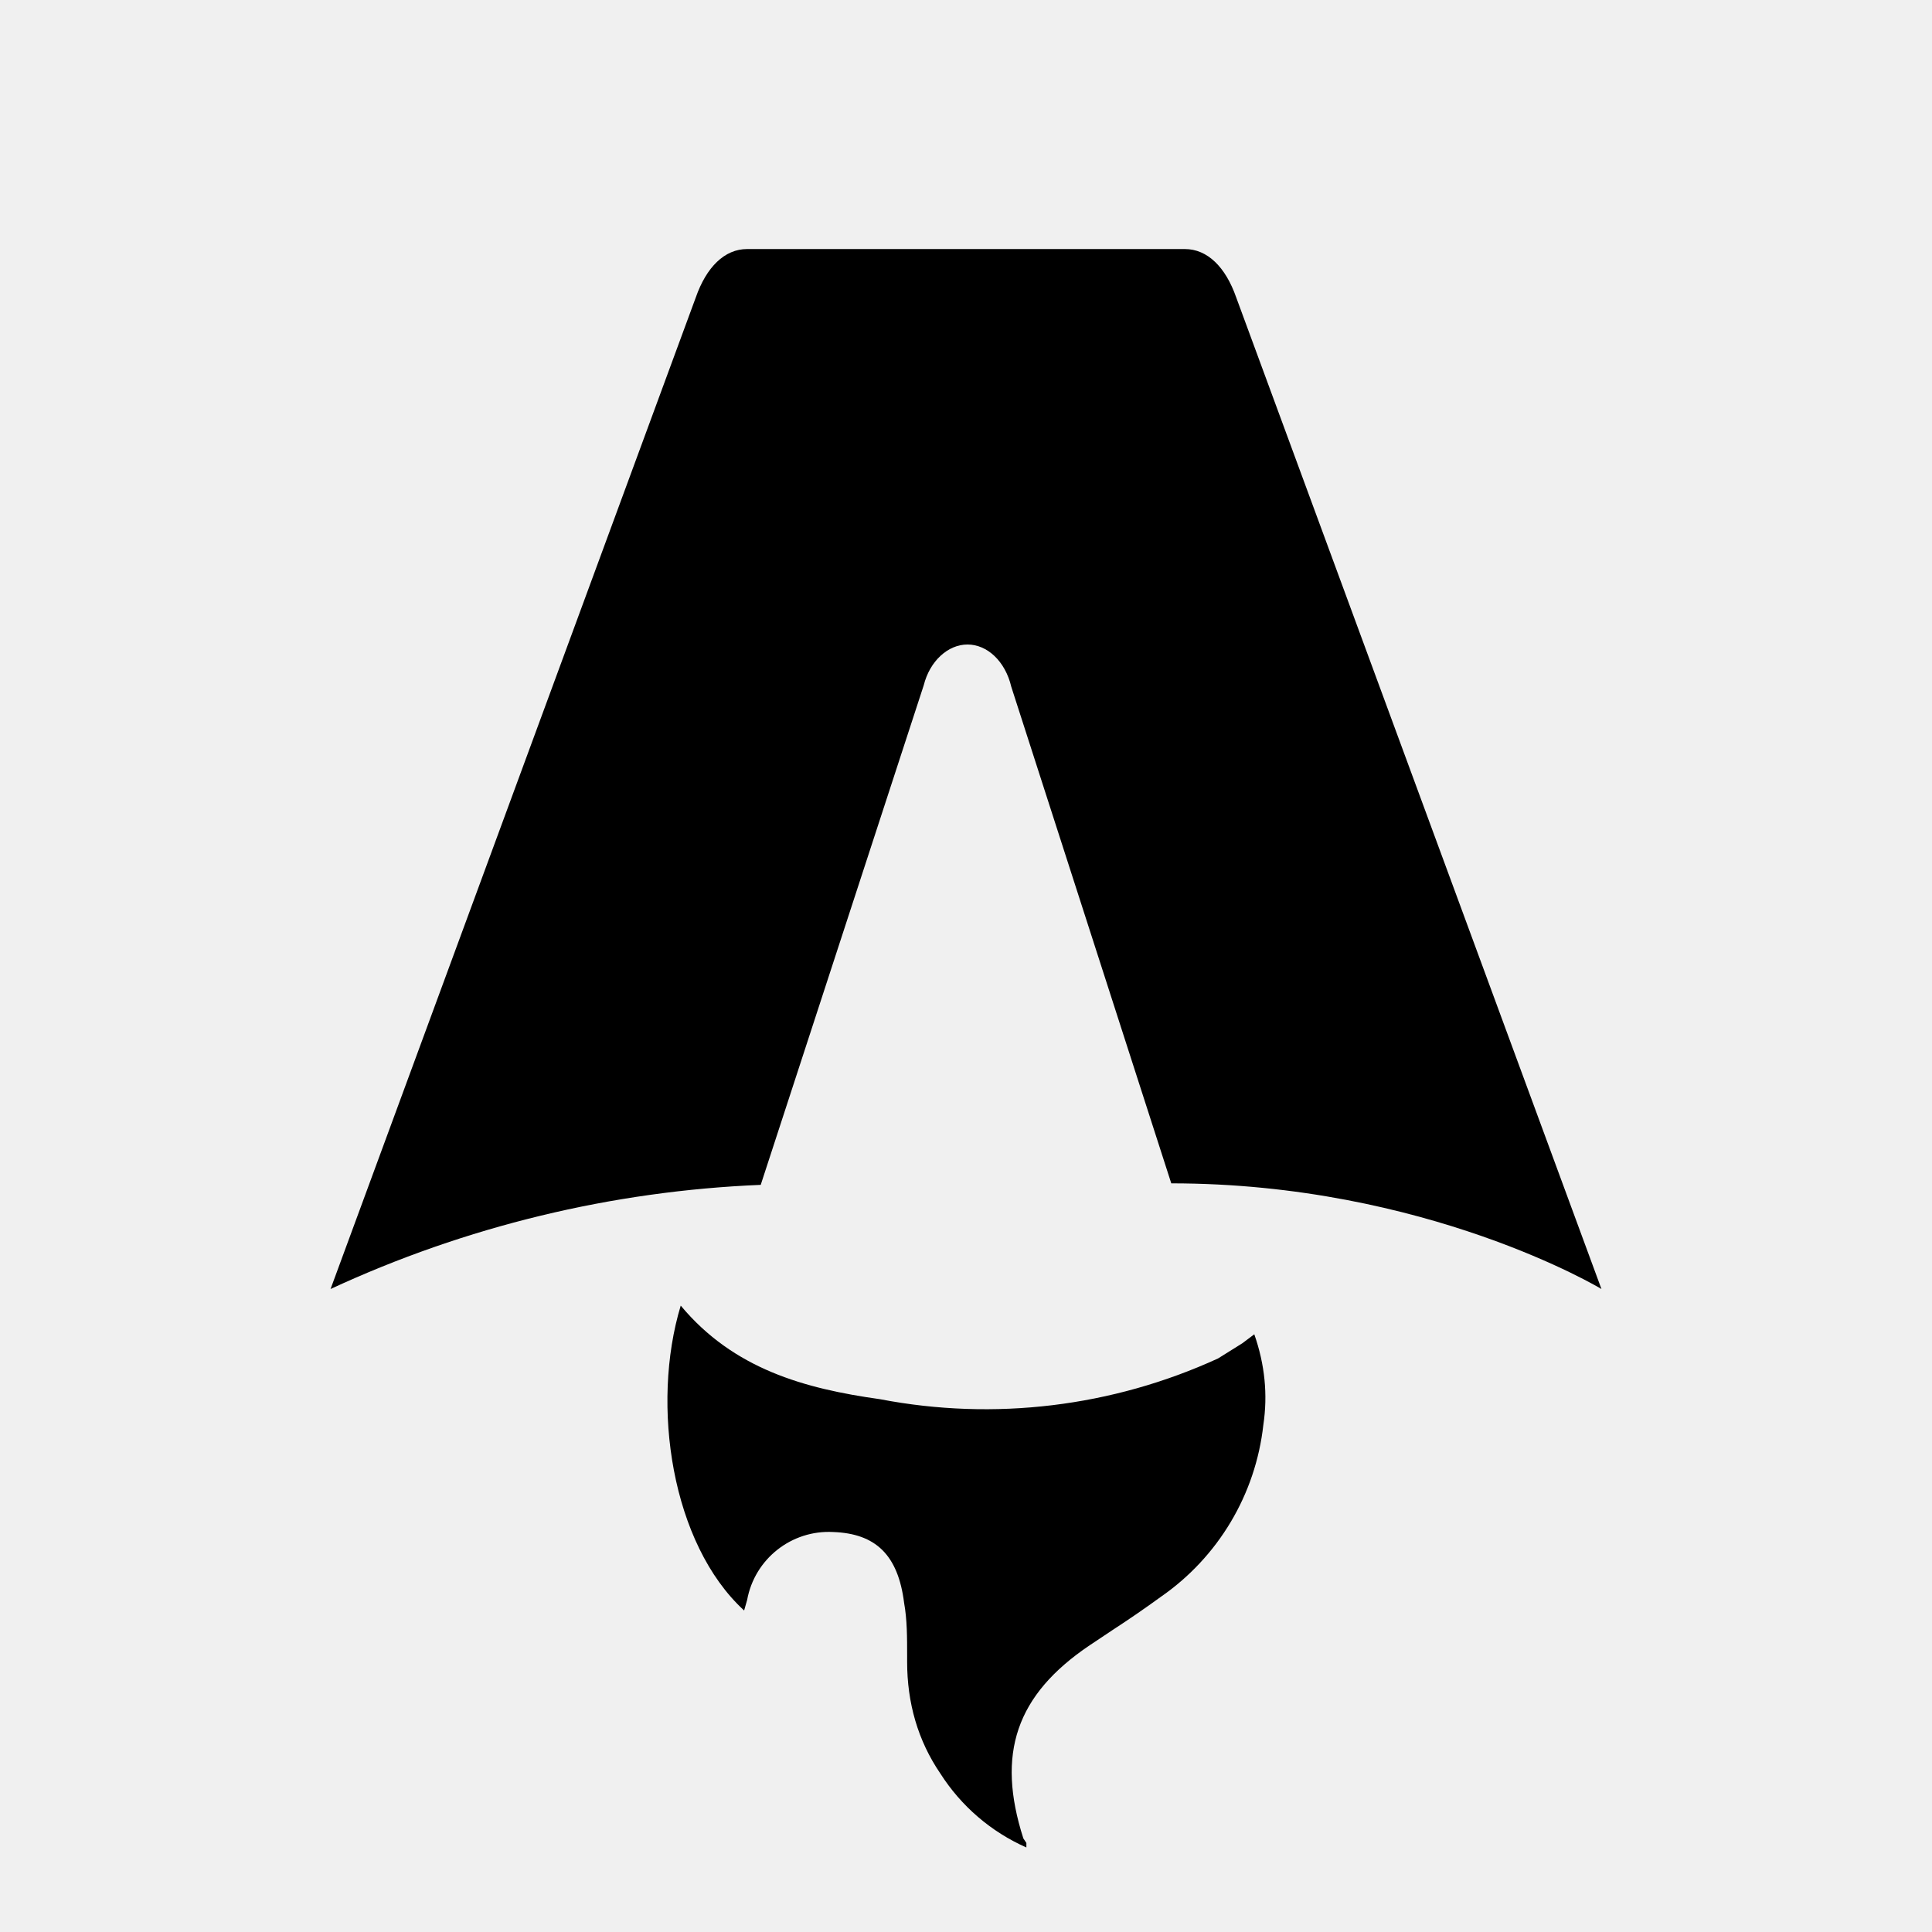
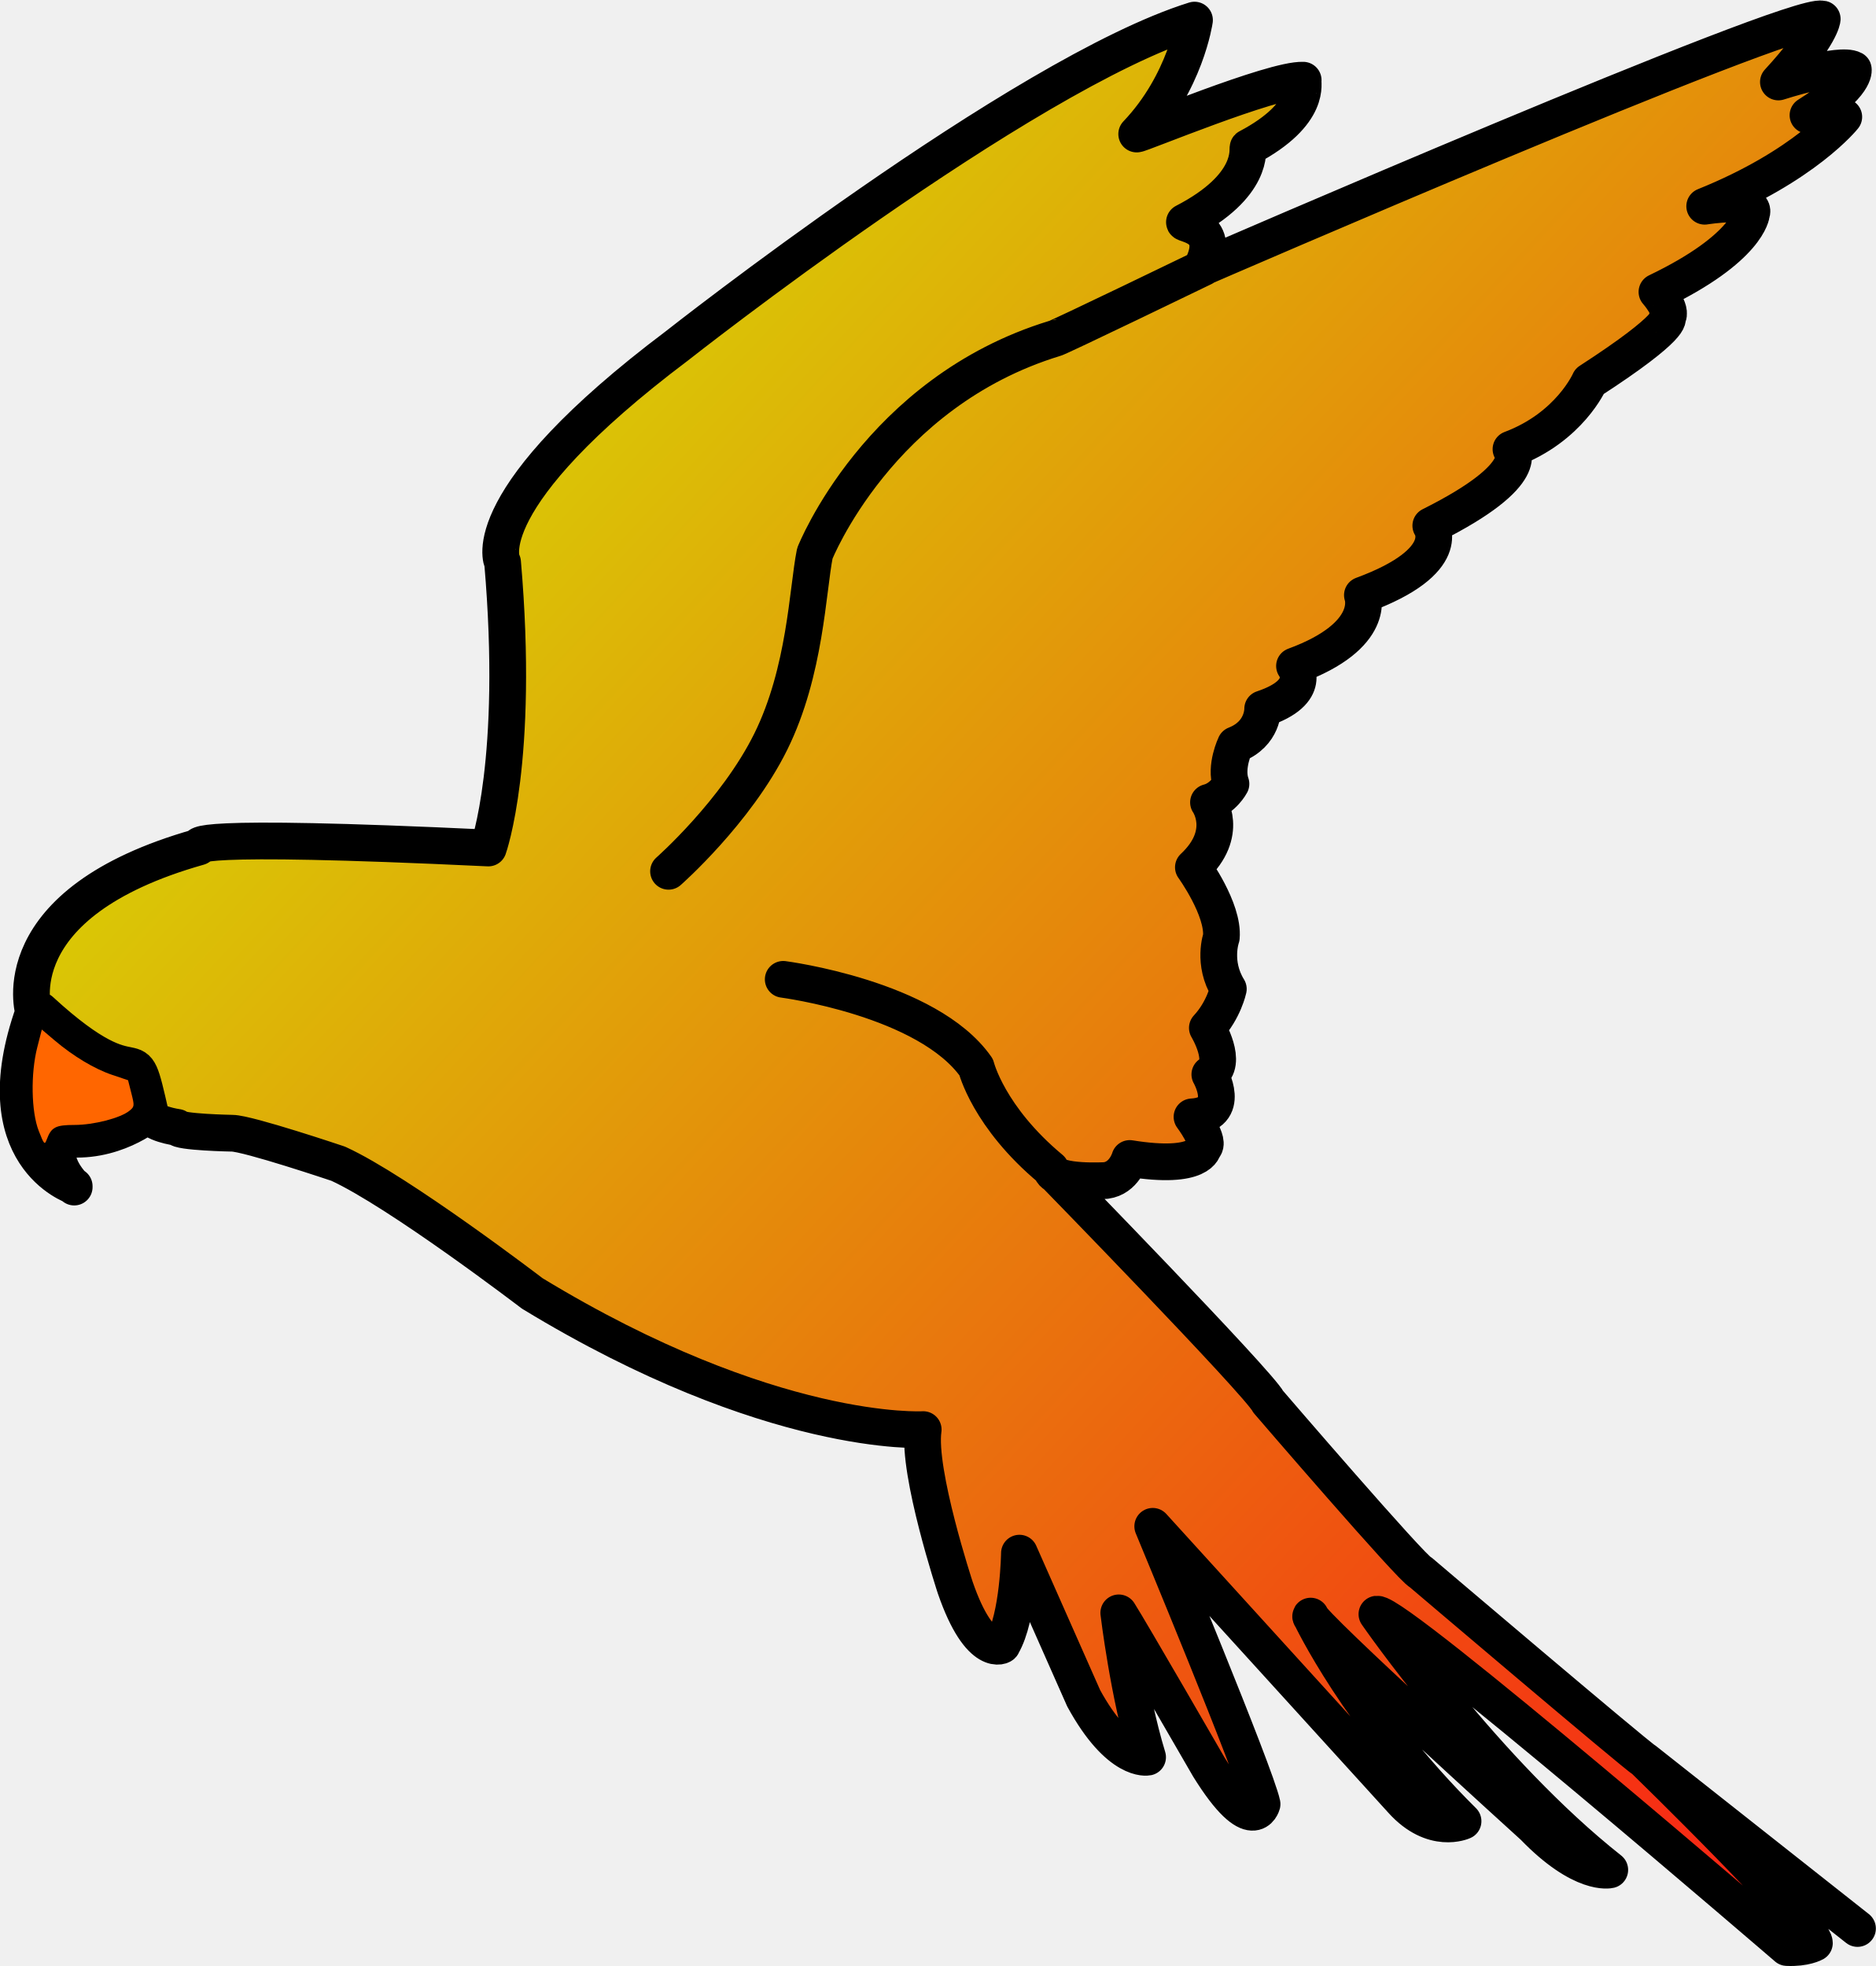
- <svg xmlns="http://www.w3.org/2000/svg" fill="none" viewBox="0 0 128 128">
-   <path d="M50.4 78.5a75.1 75.1 0 0 0-28.5 6.9l24.2-65.7c.7-2 1.9-3.2 3.4-3.2h29c1.5 0 2.7 1.2 3.4 3.2l24.2 65.7s-11.6-7-28.5-7L67 45.5c-.4-1.7-1.6-2.8-2.9-2.8-1.3 0-2.5 1.1-2.9 2.7L50.4 78.5Zm-1.1 28.2Zm-4.2-20.2c-2 6.6-.6 15.8 4.2 20.2a17.5 17.5 0 0 1 .2-.7 5.5 5.5 0 0 1 5.7-4.5c2.8.1 4.3 1.5 4.7 4.7.2 1.1.2 2.3.2 3.5v.4c0 2.7.7 5.2 2.2 7.4a13 13 0 0 0 5.7 4.9v-.3l-.2-.3c-1.8-5.6-.5-9.5 4.4-12.8l1.5-1a73 73 0 0 0 3.2-2.2 16 16 0 0 0 6.8-11.4c.3-2 .1-4-.6-6l-.8.6-1.6 1a37 37 0 0 1-22.4 2.7c-5-.7-9.7-2-13.2-6.2Z" />
-   <style>
-         path { fill: #000; }
-         @media (prefers-color-scheme: dark) {
-             path { fill: #FFF; }
-         }
-     </style>
+ <svg xmlns="http://www.w3.org/2000/svg" xmlns:xlink="http://www.w3.org/1999/xlink" width="766.112" height="803.199" viewBox="0 0 766.112 803.199" version="1.1" xml:space="preserve">
+   <defs id="defs1">
+     <linearGradient id="linearGradient29">
+       <stop style="stop-color:#cfff00;stop-opacity:1;" offset="0" id="stop29" />
+       <stop style="stop-color:#ff0018;stop-opacity:1;" offset="1" id="stop30" />
+     </linearGradient>
+     <linearGradient xlink:href="#linearGradient29" id="linearGradient30" x1="186.676" y1="84.853" x2="1077.631" y2="907.925" gradientUnits="userSpaceOnUse" />
+   </defs>
+   <g transform="translate(-141.1251,-118.9087)">
+     <path style="display:inline;fill:url(#linearGradient30);fill-opacity:1;stroke:#000000;stroke-width:15;stroke-linecap:round;stroke-linejoin:round;stroke-miterlimit:39.4;stroke-dasharray:none;paint-order:normal" d="m 157.685,531.744 c 43.841,40.305 36.52,5.262 45.005,42.739 m -0.499,-0.485 c 0,0 -15.092,12.761 -35.598,9.932 0,0 -6.828,7.579 4.839,19.954 v -0.354 c 0,0 -37.432,-12.419 -16.573,-71.108 0,0 -13.833,-44.504 67.485,-67.484 0.354,-0.354 -8.331,-5.591 118.242,0.42 0,0 12.823,-35.69 5.823,-116.69 -0.5,-0.5 -11.75,-26 71.25,-88.5 0,0 140.859,-111.047 211.359,-133.047 0,0 -3.609,25.547 -23.609,46.547 0.5,0.5 55.5,-22.5 68,-22 -0.5,0.5 4,13.5 -22.5,27.5 -0.5,0.5 3,15.5 -26,30.5 -0.5,1 15.846,1.779 6.846,18.779 0,0 241.154,-104.779 253.654,-101.779 0,0 -0.398,6.735 -17.898,25.735 0,0 25.088,-8.133 30.588,-5.133 0,0 1.5,6.221 -18.5,18.721 0,0 10.619,-2.323 14.619,0.677 0,0 -15.809,20 -56.809,36.5 0,0 21.609,-3.5 19.109,3 0,0 -1.109,14 -38.609,32 0,0 6.688,7.5 4.188,10.5 0,0 3.812,3 -31.688,26 0,0 -8.125,18.75 -32.125,27.75 0,0 10.25,9.75 -32.75,31.25 0,0 10.062,14.375 -27.938,28.375 0,0 6.268,16.448 -27.732,28.948 0,0 8,10.5 -13,17.5 0,0 0.354,10.177 -11.146,14.677 0,0 -4.309,9 -1.809,16 0,0 -3.177,6.044 -9.177,7.544 0,0 8.831,12.522 -6.169,26.522 0,0 12.416,17.122 11.416,28.622 0,0 -3.739,10.437 2.857,21.099 0,0 -1.817,8.648 -8.567,15.898 0,0 8.764,14.502 1.014,19.002 0,0 9.469,16.344 -7.281,17.344 0,0 7.906,10.531 4.656,12.531 0,0 -0.594,9.219 -30.094,4.469 0,0 -2.25,8 -9.75,9 0,0 -20.195,1.221 -22.195,-4.029 0,0 84.773,86.928 88.523,94.428 0,0 59.047,68.719 62.297,69.719 0,0 87.672,74.539 91.422,76.789 l 86.958,68.682 -86.97,-68.689 c 0,0 69.365,67.564 69.365,74.635 0,0 -3.765,2.189 -11.19,1.836 0,0 -159.364,-137.267 -167.496,-136.206 0,0 44.548,64.523 95.106,104.475 0,0 -11.314,2.828 -31.113,-17.678 0,0 -92.476,-83.881 -91.062,-86.002 0,0 19.468,41.366 62.247,83.792 0,0 -12.215,5.659 -24.943,-8.483 L 611.959,742.477 c 0,0 42.182,101.47 44.657,113.491 0,0 -3.666,13.914 -21.698,-15.078 0,0 -31.88,-55.279 -36.83,-63.057 0,0 3.993,33.505 11.771,58.961 0,0 -11.607,2.453 -26.102,-24.063 L 557.512,753.437 c 0,0 -0.354,26.163 -7.071,37.477 0.707,0 -8.882,6.343 -19.135,-23.356 0,0 -15.574,-47.273 -13.099,-64.597 0,0 -62.109,3.763 -159.69,-55.634 0,0 -54.502,-41.675 -79.251,-52.989 0,0 -36.977,-12.458 -43.341,-12.458 0,0 -21.923,-0.4 -22.423,-2.4 0,0 -10.778,-1.464 -11.311,-5.482 z m 258.843,-54.982 c 0,0 59.022,7.61 78.821,35.895 0,0 4.971,20.338 30.426,41.551 M 414.192,474.875 c 0,0 27.58,-24.262 41.767,-52.98 14.188,-28.719 14.983,-61.895 17.983,-76.895 0,0 25.966,-65.832 97.966,-87.832 1,0 60.75,-28.938 60.75,-28.938" />
+     <path style="display:inline;fill:#ff6600;fill-opacity:1;stroke:none;stroke-width:10;stroke-linecap:round;stroke-linejoin:round;stroke-miterlimit:39.4;stroke-dasharray:none;paint-order:normal" d="m 156.961,580.96 c -3.084,-7.857 -3.361,-23.45 -0.606,-34.198 l 1.855,-7.238 5.145,4.365 c 7.688,6.523 16.339,11.713 23.599,14.158 l 6.479,2.182 1.359,5.365 c 1.3,5.133 1.265,5.441 -0.816,7.126 -3.665,2.968 -14.577,5.78 -22.427,5.78 -7.739,0 -9.472,0.914 -11.347,5.98 -0.836,2.26 -1.074,2.002 -3.242,-3.521 z" />
+   </g>
</svg>
